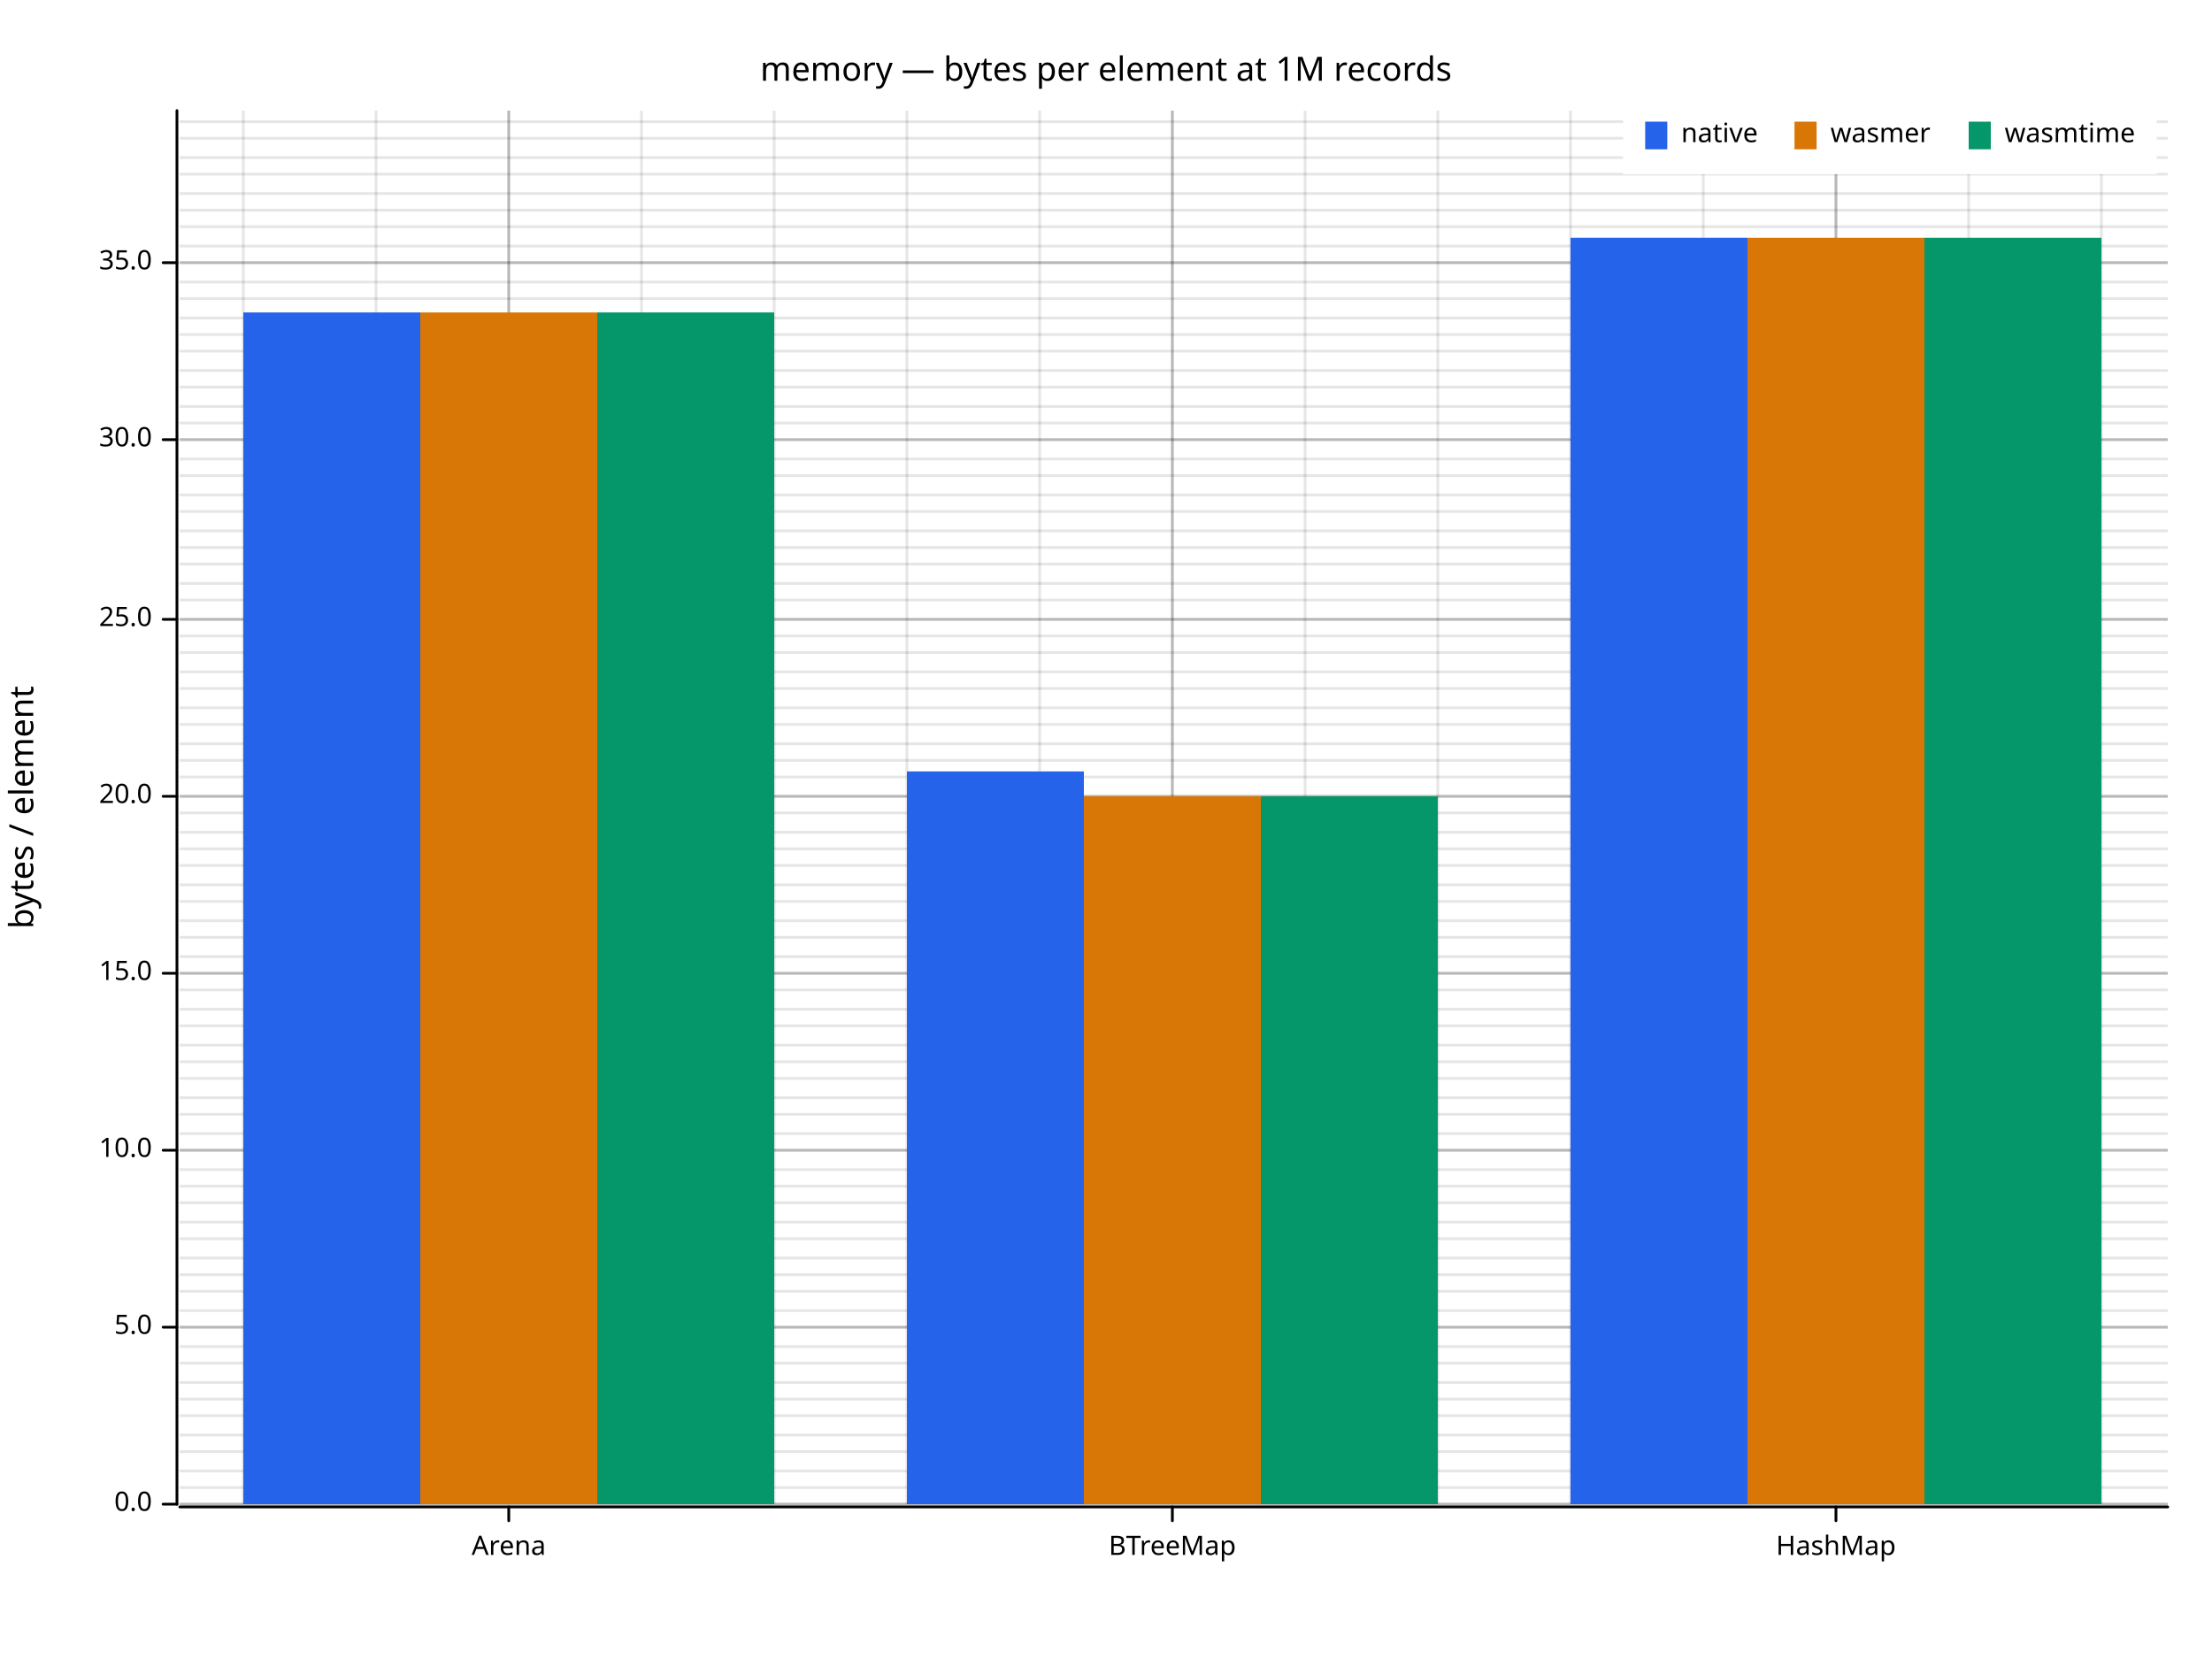
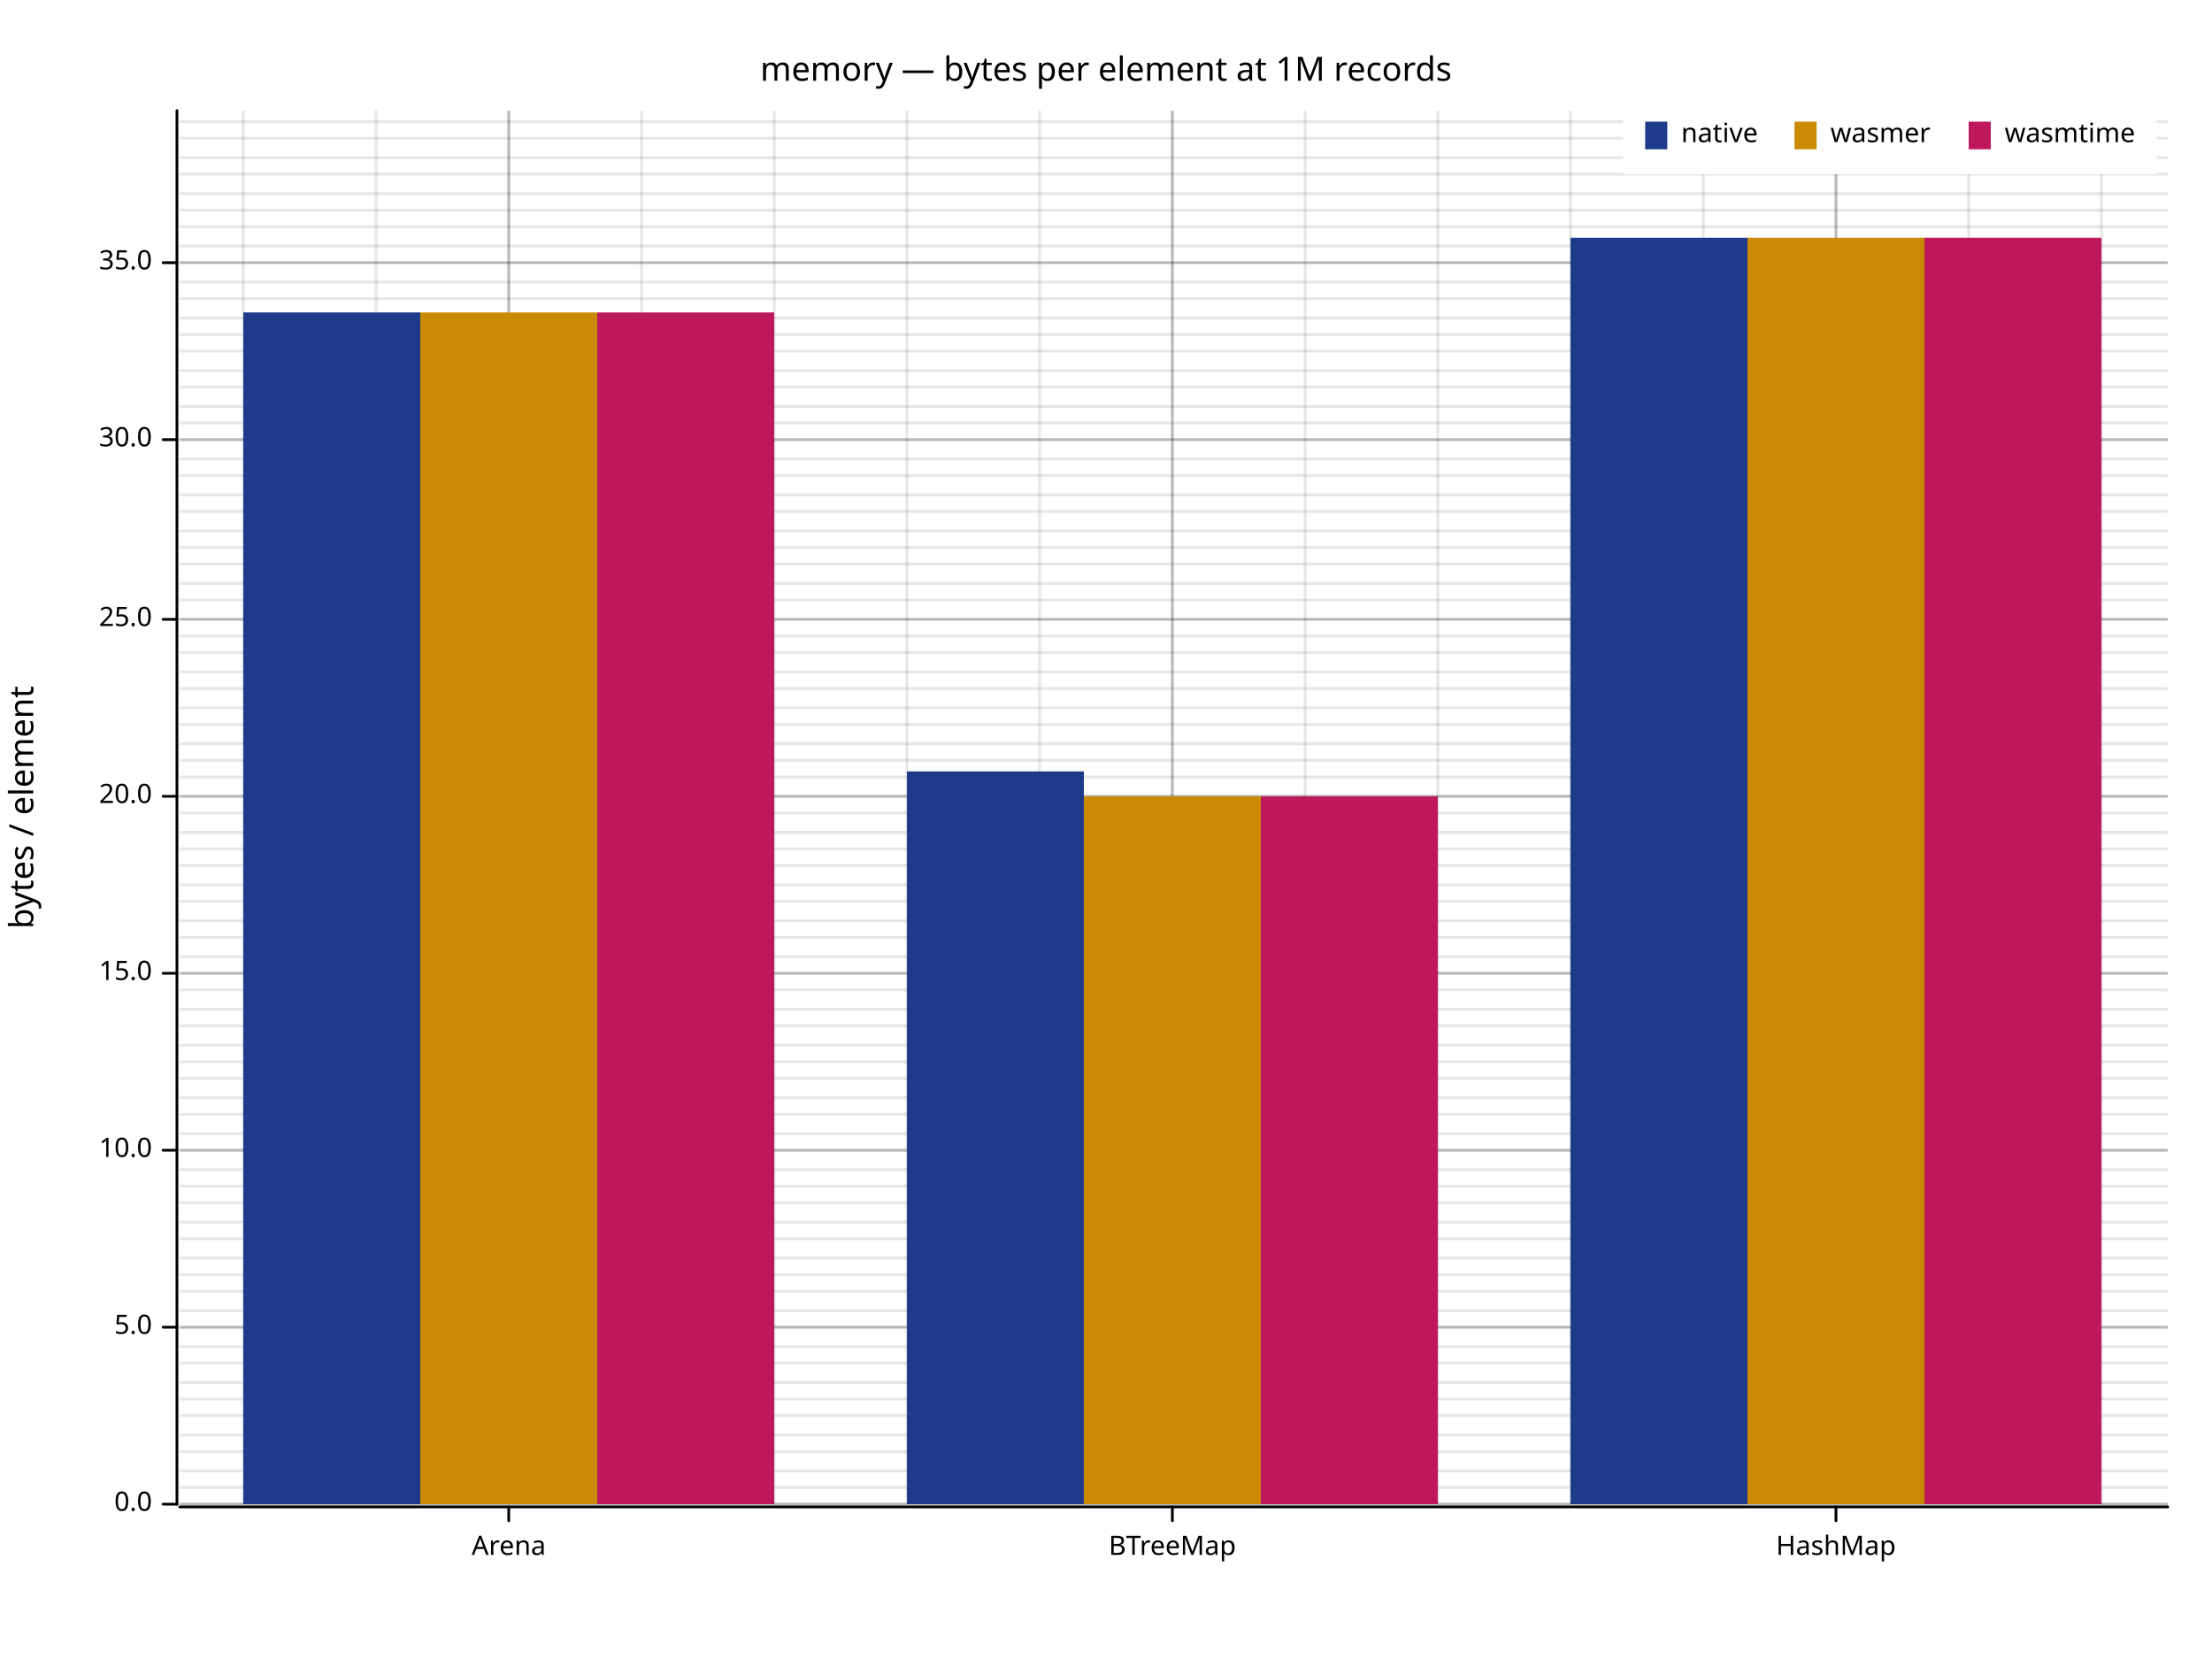
<svg xmlns="http://www.w3.org/2000/svg" width="800" height="600" viewBox="0 0 800 600">
  <rect x="0" y="0" width="800" height="600" opacity="1" fill="#FFFFFF" stroke="none" />
  <text x="400" y="20" dy="0.76em" text-anchor="middle" font-family="sans-serif" font-size="12.097" opacity="1" fill="#000000">
memory — bytes per element at 1M records
</text>
  <line opacity="0.1" stroke="#000000" stroke-width="1" x1="88" y1="544" x2="88" y2="40" />
  <line opacity="0.1" stroke="#000000" stroke-width="1" x1="136" y1="544" x2="136" y2="40" />
  <line opacity="0.1" stroke="#000000" stroke-width="1" x1="184" y1="544" x2="184" y2="40" />
  <line opacity="0.1" stroke="#000000" stroke-width="1" x1="232" y1="544" x2="232" y2="40" />
  <line opacity="0.1" stroke="#000000" stroke-width="1" x1="280" y1="544" x2="280" y2="40" />
  <line opacity="0.1" stroke="#000000" stroke-width="1" x1="328" y1="544" x2="328" y2="40" />
  <line opacity="0.1" stroke="#000000" stroke-width="1" x1="376" y1="544" x2="376" y2="40" />
  <line opacity="0.1" stroke="#000000" stroke-width="1" x1="424" y1="544" x2="424" y2="40" />
  <line opacity="0.1" stroke="#000000" stroke-width="1" x1="472" y1="544" x2="472" y2="40" />
  <line opacity="0.1" stroke="#000000" stroke-width="1" x1="520" y1="544" x2="520" y2="40" />
  <line opacity="0.1" stroke="#000000" stroke-width="1" x1="568" y1="544" x2="568" y2="40" />
  <line opacity="0.1" stroke="#000000" stroke-width="1" x1="616" y1="544" x2="616" y2="40" />
  <line opacity="0.1" stroke="#000000" stroke-width="1" x1="664" y1="544" x2="664" y2="40" />
  <line opacity="0.1" stroke="#000000" stroke-width="1" x1="712" y1="544" x2="712" y2="40" />
  <line opacity="0.1" stroke="#000000" stroke-width="1" x1="760" y1="544" x2="760" y2="40" />
  <line opacity="0.1" stroke="#000000" stroke-width="1" x1="65" y1="544" x2="784" y2="544" />
  <line opacity="0.1" stroke="#000000" stroke-width="1" x1="65" y1="538" x2="784" y2="538" />
  <line opacity="0.1" stroke="#000000" stroke-width="1" x1="65" y1="532" x2="784" y2="532" />
  <line opacity="0.1" stroke="#000000" stroke-width="1" x1="65" y1="525" x2="784" y2="525" />
  <line opacity="0.1" stroke="#000000" stroke-width="1" x1="65" y1="519" x2="784" y2="519" />
  <line opacity="0.1" stroke="#000000" stroke-width="1" x1="65" y1="512" x2="784" y2="512" />
  <line opacity="0.1" stroke="#000000" stroke-width="1" x1="65" y1="506" x2="784" y2="506" />
  <line opacity="0.1" stroke="#000000" stroke-width="1" x1="65" y1="500" x2="784" y2="500" />
  <line opacity="0.1" stroke="#000000" stroke-width="1" x1="65" y1="493" x2="784" y2="493" />
  <line opacity="0.1" stroke="#000000" stroke-width="1" x1="65" y1="487" x2="784" y2="487" />
  <line opacity="0.1" stroke="#000000" stroke-width="1" x1="65" y1="480" x2="784" y2="480" />
  <line opacity="0.1" stroke="#000000" stroke-width="1" x1="65" y1="474" x2="784" y2="474" />
  <line opacity="0.1" stroke="#000000" stroke-width="1" x1="65" y1="467" x2="784" y2="467" />
  <line opacity="0.1" stroke="#000000" stroke-width="1" x1="65" y1="461" x2="784" y2="461" />
  <line opacity="0.1" stroke="#000000" stroke-width="1" x1="65" y1="455" x2="784" y2="455" />
  <line opacity="0.1" stroke="#000000" stroke-width="1" x1="65" y1="448" x2="784" y2="448" />
  <line opacity="0.1" stroke="#000000" stroke-width="1" x1="65" y1="442" x2="784" y2="442" />
  <line opacity="0.1" stroke="#000000" stroke-width="1" x1="65" y1="435" x2="784" y2="435" />
  <line opacity="0.1" stroke="#000000" stroke-width="1" x1="65" y1="429" x2="784" y2="429" />
  <line opacity="0.1" stroke="#000000" stroke-width="1" x1="65" y1="423" x2="784" y2="423" />
  <line opacity="0.1" stroke="#000000" stroke-width="1" x1="65" y1="416" x2="784" y2="416" />
  <line opacity="0.1" stroke="#000000" stroke-width="1" x1="65" y1="410" x2="784" y2="410" />
  <line opacity="0.1" stroke="#000000" stroke-width="1" x1="65" y1="403" x2="784" y2="403" />
  <line opacity="0.1" stroke="#000000" stroke-width="1" x1="65" y1="397" x2="784" y2="397" />
  <line opacity="0.1" stroke="#000000" stroke-width="1" x1="65" y1="390" x2="784" y2="390" />
  <line opacity="0.1" stroke="#000000" stroke-width="1" x1="65" y1="384" x2="784" y2="384" />
  <line opacity="0.1" stroke="#000000" stroke-width="1" x1="65" y1="378" x2="784" y2="378" />
  <line opacity="0.1" stroke="#000000" stroke-width="1" x1="65" y1="371" x2="784" y2="371" />
  <line opacity="0.1" stroke="#000000" stroke-width="1" x1="65" y1="365" x2="784" y2="365" />
  <line opacity="0.1" stroke="#000000" stroke-width="1" x1="65" y1="358" x2="784" y2="358" />
  <line opacity="0.1" stroke="#000000" stroke-width="1" x1="65" y1="352" x2="784" y2="352" />
  <line opacity="0.1" stroke="#000000" stroke-width="1" x1="65" y1="346" x2="784" y2="346" />
  <line opacity="0.1" stroke="#000000" stroke-width="1" x1="65" y1="339" x2="784" y2="339" />
  <line opacity="0.1" stroke="#000000" stroke-width="1" x1="65" y1="333" x2="784" y2="333" />
  <line opacity="0.1" stroke="#000000" stroke-width="1" x1="65" y1="326" x2="784" y2="326" />
  <line opacity="0.1" stroke="#000000" stroke-width="1" x1="65" y1="320" x2="784" y2="320" />
  <line opacity="0.1" stroke="#000000" stroke-width="1" x1="65" y1="313" x2="784" y2="313" />
  <line opacity="0.1" stroke="#000000" stroke-width="1" x1="65" y1="307" x2="784" y2="307" />
  <line opacity="0.1" stroke="#000000" stroke-width="1" x1="65" y1="301" x2="784" y2="301" />
  <line opacity="0.1" stroke="#000000" stroke-width="1" x1="65" y1="294" x2="784" y2="294" />
  <line opacity="0.1" stroke="#000000" stroke-width="1" x1="65" y1="288" x2="784" y2="288" />
  <line opacity="0.1" stroke="#000000" stroke-width="1" x1="65" y1="281" x2="784" y2="281" />
  <line opacity="0.1" stroke="#000000" stroke-width="1" x1="65" y1="275" x2="784" y2="275" />
  <line opacity="0.1" stroke="#000000" stroke-width="1" x1="65" y1="269" x2="784" y2="269" />
  <line opacity="0.1" stroke="#000000" stroke-width="1" x1="65" y1="262" x2="784" y2="262" />
  <line opacity="0.1" stroke="#000000" stroke-width="1" x1="65" y1="256" x2="784" y2="256" />
  <line opacity="0.1" stroke="#000000" stroke-width="1" x1="65" y1="249" x2="784" y2="249" />
  <line opacity="0.1" stroke="#000000" stroke-width="1" x1="65" y1="243" x2="784" y2="243" />
  <line opacity="0.1" stroke="#000000" stroke-width="1" x1="65" y1="236" x2="784" y2="236" />
  <line opacity="0.1" stroke="#000000" stroke-width="1" x1="65" y1="230" x2="784" y2="230" />
  <line opacity="0.1" stroke="#000000" stroke-width="1" x1="65" y1="224" x2="784" y2="224" />
  <line opacity="0.1" stroke="#000000" stroke-width="1" x1="65" y1="217" x2="784" y2="217" />
  <line opacity="0.1" stroke="#000000" stroke-width="1" x1="65" y1="211" x2="784" y2="211" />
  <line opacity="0.1" stroke="#000000" stroke-width="1" x1="65" y1="204" x2="784" y2="204" />
  <line opacity="0.1" stroke="#000000" stroke-width="1" x1="65" y1="198" x2="784" y2="198" />
  <line opacity="0.1" stroke="#000000" stroke-width="1" x1="65" y1="192" x2="784" y2="192" />
  <line opacity="0.1" stroke="#000000" stroke-width="1" x1="65" y1="185" x2="784" y2="185" />
  <line opacity="0.1" stroke="#000000" stroke-width="1" x1="65" y1="179" x2="784" y2="179" />
  <line opacity="0.1" stroke="#000000" stroke-width="1" x1="65" y1="172" x2="784" y2="172" />
  <line opacity="0.1" stroke="#000000" stroke-width="1" x1="65" y1="166" x2="784" y2="166" />
  <line opacity="0.1" stroke="#000000" stroke-width="1" x1="65" y1="159" x2="784" y2="159" />
  <line opacity="0.1" stroke="#000000" stroke-width="1" x1="65" y1="153" x2="784" y2="153" />
  <line opacity="0.1" stroke="#000000" stroke-width="1" x1="65" y1="147" x2="784" y2="147" />
  <line opacity="0.1" stroke="#000000" stroke-width="1" x1="65" y1="140" x2="784" y2="140" />
  <line opacity="0.1" stroke="#000000" stroke-width="1" x1="65" y1="134" x2="784" y2="134" />
  <line opacity="0.1" stroke="#000000" stroke-width="1" x1="65" y1="127" x2="784" y2="127" />
  <line opacity="0.1" stroke="#000000" stroke-width="1" x1="65" y1="121" x2="784" y2="121" />
  <line opacity="0.1" stroke="#000000" stroke-width="1" x1="65" y1="115" x2="784" y2="115" />
  <line opacity="0.1" stroke="#000000" stroke-width="1" x1="65" y1="108" x2="784" y2="108" />
  <line opacity="0.1" stroke="#000000" stroke-width="1" x1="65" y1="102" x2="784" y2="102" />
  <line opacity="0.1" stroke="#000000" stroke-width="1" x1="65" y1="95" x2="784" y2="95" />
  <line opacity="0.1" stroke="#000000" stroke-width="1" x1="65" y1="89" x2="784" y2="89" />
  <line opacity="0.1" stroke="#000000" stroke-width="1" x1="65" y1="82" x2="784" y2="82" />
  <line opacity="0.1" stroke="#000000" stroke-width="1" x1="65" y1="76" x2="784" y2="76" />
  <line opacity="0.1" stroke="#000000" stroke-width="1" x1="65" y1="70" x2="784" y2="70" />
  <line opacity="0.1" stroke="#000000" stroke-width="1" x1="65" y1="63" x2="784" y2="63" />
  <line opacity="0.1" stroke="#000000" stroke-width="1" x1="65" y1="57" x2="784" y2="57" />
  <line opacity="0.1" stroke="#000000" stroke-width="1" x1="65" y1="50" x2="784" y2="50" />
  <line opacity="0.1" stroke="#000000" stroke-width="1" x1="65" y1="44" x2="784" y2="44" />
  <line opacity="0.2" stroke="#000000" stroke-width="1" x1="184" y1="544" x2="184" y2="40" />
  <line opacity="0.2" stroke="#000000" stroke-width="1" x1="424" y1="544" x2="424" y2="40" />
  <line opacity="0.2" stroke="#000000" stroke-width="1" x1="664" y1="544" x2="664" y2="40" />
  <line opacity="0.2" stroke="#000000" stroke-width="1" x1="65" y1="544" x2="784" y2="544" />
  <line opacity="0.2" stroke="#000000" stroke-width="1" x1="65" y1="480" x2="784" y2="480" />
  <line opacity="0.2" stroke="#000000" stroke-width="1" x1="65" y1="416" x2="784" y2="416" />
  <line opacity="0.2" stroke="#000000" stroke-width="1" x1="65" y1="352" x2="784" y2="352" />
  <line opacity="0.2" stroke="#000000" stroke-width="1" x1="65" y1="288" x2="784" y2="288" />
  <line opacity="0.2" stroke="#000000" stroke-width="1" x1="65" y1="224" x2="784" y2="224" />
  <line opacity="0.2" stroke="#000000" stroke-width="1" x1="65" y1="159" x2="784" y2="159" />
  <line opacity="0.2" stroke="#000000" stroke-width="1" x1="65" y1="95" x2="784" y2="95" />
  <polyline stroke-linejoin="round" stroke-linecap="round" fill="none" opacity="1" stroke="#000000" stroke-width="1" points="64,40 64,544 " />
  <text x="55" y="544" dy="0.5ex" text-anchor="end" font-family="sans-serif" font-size="9.677" opacity="1" fill="#000000">
0.0
</text>
  <polyline stroke-linejoin="round" stroke-linecap="round" fill="none" opacity="1" stroke="#000000" stroke-width="1" points="59,544 64,544 " />
  <text x="55" y="480" dy="0.5ex" text-anchor="end" font-family="sans-serif" font-size="9.677" opacity="1" fill="#000000">
5.0
</text>
  <polyline stroke-linejoin="round" stroke-linecap="round" fill="none" opacity="1" stroke="#000000" stroke-width="1" points="59,480 64,480 " />
  <text x="55" y="416" dy="0.5ex" text-anchor="end" font-family="sans-serif" font-size="9.677" opacity="1" fill="#000000">
10.0
</text>
  <polyline stroke-linejoin="round" stroke-linecap="round" fill="none" opacity="1" stroke="#000000" stroke-width="1" points="59,416 64,416 " />
  <text x="55" y="352" dy="0.5ex" text-anchor="end" font-family="sans-serif" font-size="9.677" opacity="1" fill="#000000">
15.0
</text>
  <polyline stroke-linejoin="round" stroke-linecap="round" fill="none" opacity="1" stroke="#000000" stroke-width="1" points="59,352 64,352 " />
  <text x="55" y="288" dy="0.5ex" text-anchor="end" font-family="sans-serif" font-size="9.677" opacity="1" fill="#000000">
20.0
</text>
  <polyline stroke-linejoin="round" stroke-linecap="round" fill="none" opacity="1" stroke="#000000" stroke-width="1" points="59,288 64,288 " />
  <text x="55" y="224" dy="0.5ex" text-anchor="end" font-family="sans-serif" font-size="9.677" opacity="1" fill="#000000">
25.0
</text>
  <polyline stroke-linejoin="round" stroke-linecap="round" fill="none" opacity="1" stroke="#000000" stroke-width="1" points="59,224 64,224 " />
  <text x="55" y="159" dy="0.5ex" text-anchor="end" font-family="sans-serif" font-size="9.677" opacity="1" fill="#000000">
30.0
</text>
  <polyline stroke-linejoin="round" stroke-linecap="round" fill="none" opacity="1" stroke="#000000" stroke-width="1" points="59,159 64,159 " />
  <text x="55" y="95" dy="0.5ex" text-anchor="end" font-family="sans-serif" font-size="9.677" opacity="1" fill="#000000">
35.0
</text>
  <polyline stroke-linejoin="round" stroke-linecap="round" fill="none" opacity="1" stroke="#000000" stroke-width="1" points="59,95 64,95 " />
  <polyline stroke-linejoin="round" stroke-linecap="round" fill="none" opacity="1" stroke="#000000" stroke-width="1" points="65,545 784,545 " />
  <text x="184" y="555" dy="0.76em" text-anchor="middle" font-family="sans-serif" font-size="9.677" opacity="1" fill="#000000">
Arena
</text>
  <polyline stroke-linejoin="round" stroke-linecap="round" fill="none" opacity="1" stroke="#000000" stroke-width="1" points="184,545 184,550 " />
  <text x="424" y="555" dy="0.76em" text-anchor="middle" font-family="sans-serif" font-size="9.677" opacity="1" fill="#000000">
BTreeMap
</text>
  <polyline stroke-linejoin="round" stroke-linecap="round" fill="none" opacity="1" stroke="#000000" stroke-width="1" points="424,545 424,550 " />
  <text x="664" y="555" dy="0.76em" text-anchor="middle" font-family="sans-serif" font-size="9.677" opacity="1" fill="#000000">
HashMap
</text>
  <polyline stroke-linejoin="round" stroke-linecap="round" fill="none" opacity="1" stroke="#000000" stroke-width="1" points="664,545 664,550 " />
-   <rect x="88" y="113" width="64" height="431" opacity="1" fill="#2563EB" stroke="none" />
-   <rect x="328" y="279" width="64" height="265" opacity="1" fill="#2563EB" stroke="none" />
-   <rect x="568" y="86" width="64" height="458" opacity="1" fill="#2563EB" stroke="none" />
-   <rect x="152" y="113" width="64" height="431" opacity="1" fill="#D97706" stroke="none" />
-   <rect x="392" y="288" width="64" height="256" opacity="1" fill="#D97706" stroke="none" />
-   <rect x="632" y="86" width="64" height="458" opacity="1" fill="#D97706" stroke="none" />
-   <rect x="216" y="113" width="64" height="431" opacity="1" fill="#059669" stroke="none" />
-   <rect x="456" y="288" width="64" height="256" opacity="1" fill="#059669" stroke="none" />
-   <rect x="696" y="86" width="64" height="458" opacity="1" fill="#059669" stroke="none" />
+   <rect x="88" y="113" width="64" height="431" opacity="1" fill="#1E3A8A" stroke="none" />
+   <rect x="328" y="279" width="64" height="265" opacity="1" fill="#1E3A8A" stroke="none" />
+   <rect x="568" y="86" width="64" height="458" opacity="1" fill="#1E3A8A" stroke="none" />
+   <rect x="152" y="113" width="64" height="431" opacity="1" fill="#CA8A04" stroke="none" />
+   <rect x="392" y="288" width="64" height="256" opacity="1" fill="#CA8A04" stroke="none" />
+   <rect x="632" y="86" width="64" height="458" opacity="1" fill="#CA8A04" stroke="none" />
+   <rect x="216" y="113" width="64" height="431" opacity="1" fill="#BE185D" stroke="none" />
+   <rect x="456" y="288" width="64" height="256" opacity="1" fill="#BE185D" stroke="none" />
+   <rect x="696" y="86" width="64" height="458" opacity="1" fill="#BE185D" stroke="none" />
  <rect x="587" y="35" width="193" height="28" opacity="1" fill="#FFFFFF" stroke="none" />
-   <rect x="595" y="44" width="8" height="10" opacity="1" fill="#2563EB" stroke="none" />
+   <rect x="595" y="44" width="8" height="10" opacity="1" fill="#1E3A8A" stroke="none" />
  <text x="608" y="49" dy="0.5ex" text-anchor="start" font-family="sans-serif" font-size="9.677" opacity="1" fill="#000000">
native
</text>
-   <rect x="649" y="44" width="8" height="10" opacity="1" fill="#D97706" stroke="none" />
+   <rect x="649" y="44" width="8" height="10" opacity="1" fill="#CA8A04" stroke="none" />
  <text x="662" y="49" dy="0.5ex" text-anchor="start" font-family="sans-serif" font-size="9.677" opacity="1" fill="#000000">
wasmer
</text>
-   <rect x="712" y="44" width="8" height="10" opacity="1" fill="#059669" stroke="none" />
+   <rect x="712" y="44" width="8" height="10" opacity="1" fill="#BE185D" stroke="none" />
  <text x="725" y="49" dy="0.5ex" text-anchor="start" font-family="sans-serif" font-size="9.677" opacity="1" fill="#000000">
wasmtime
</text>
  <text x="425" y="595" dy="-0.5ex" text-anchor="middle" font-family="sans-serif" font-size="12.097" opacity="1" fill="#000000">

</text>
  <text x="9" y="292" dy="0.5ex" text-anchor="middle" font-family="sans-serif" font-size="12.097" opacity="1" fill="#000000" transform="rotate(270, 9, 292)">
bytes / element
</text>
</svg>
